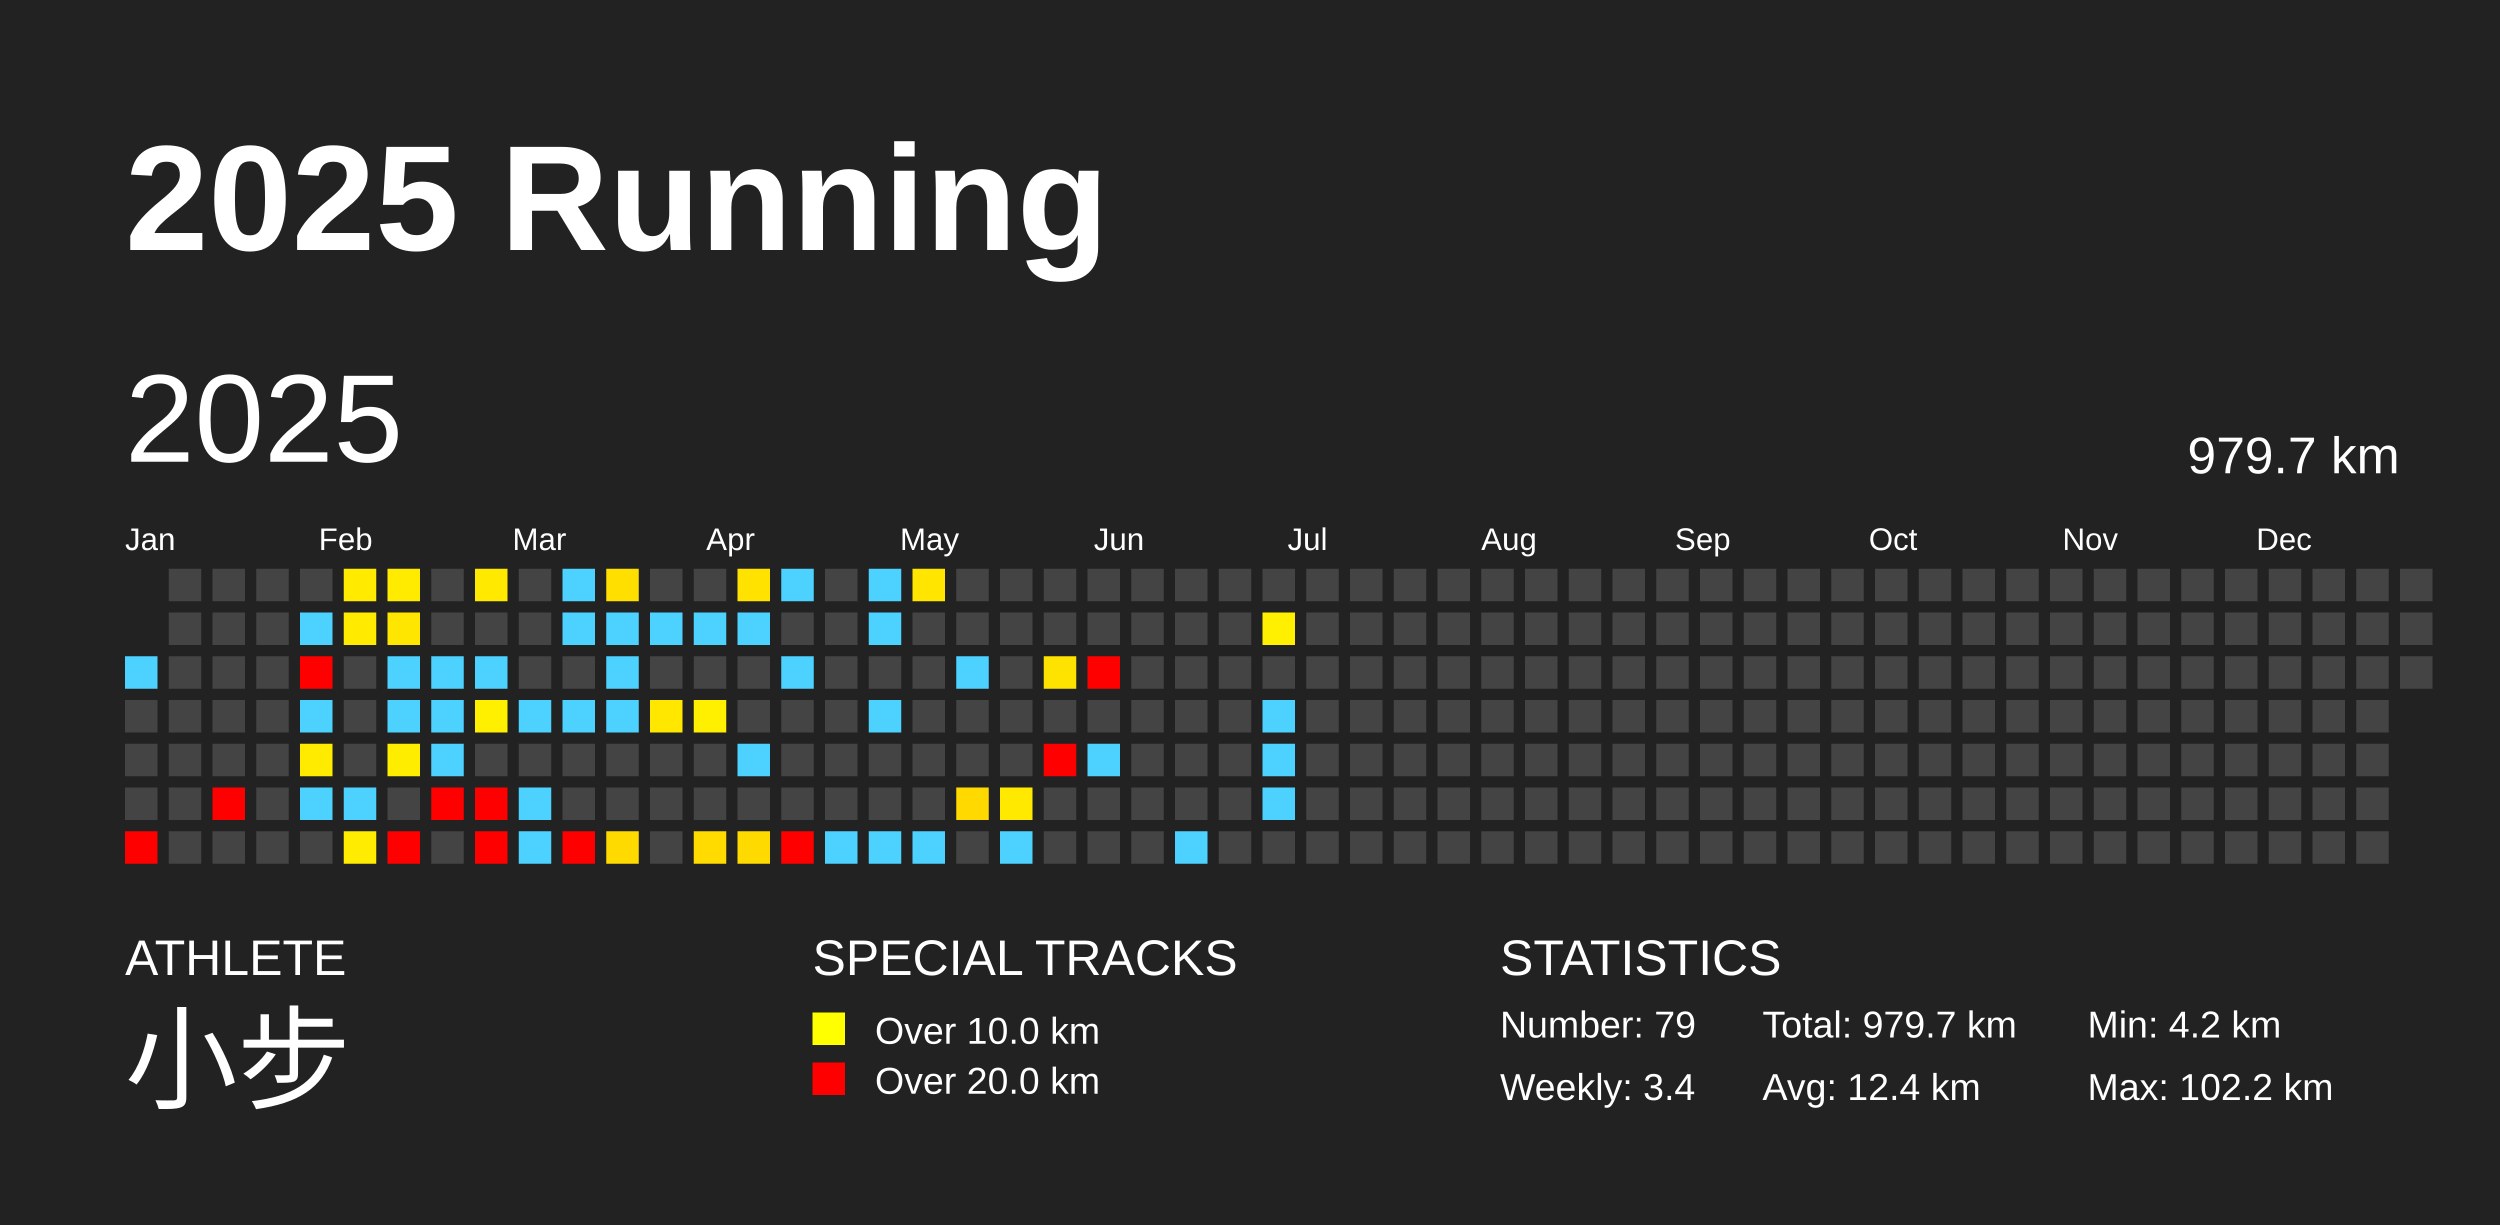
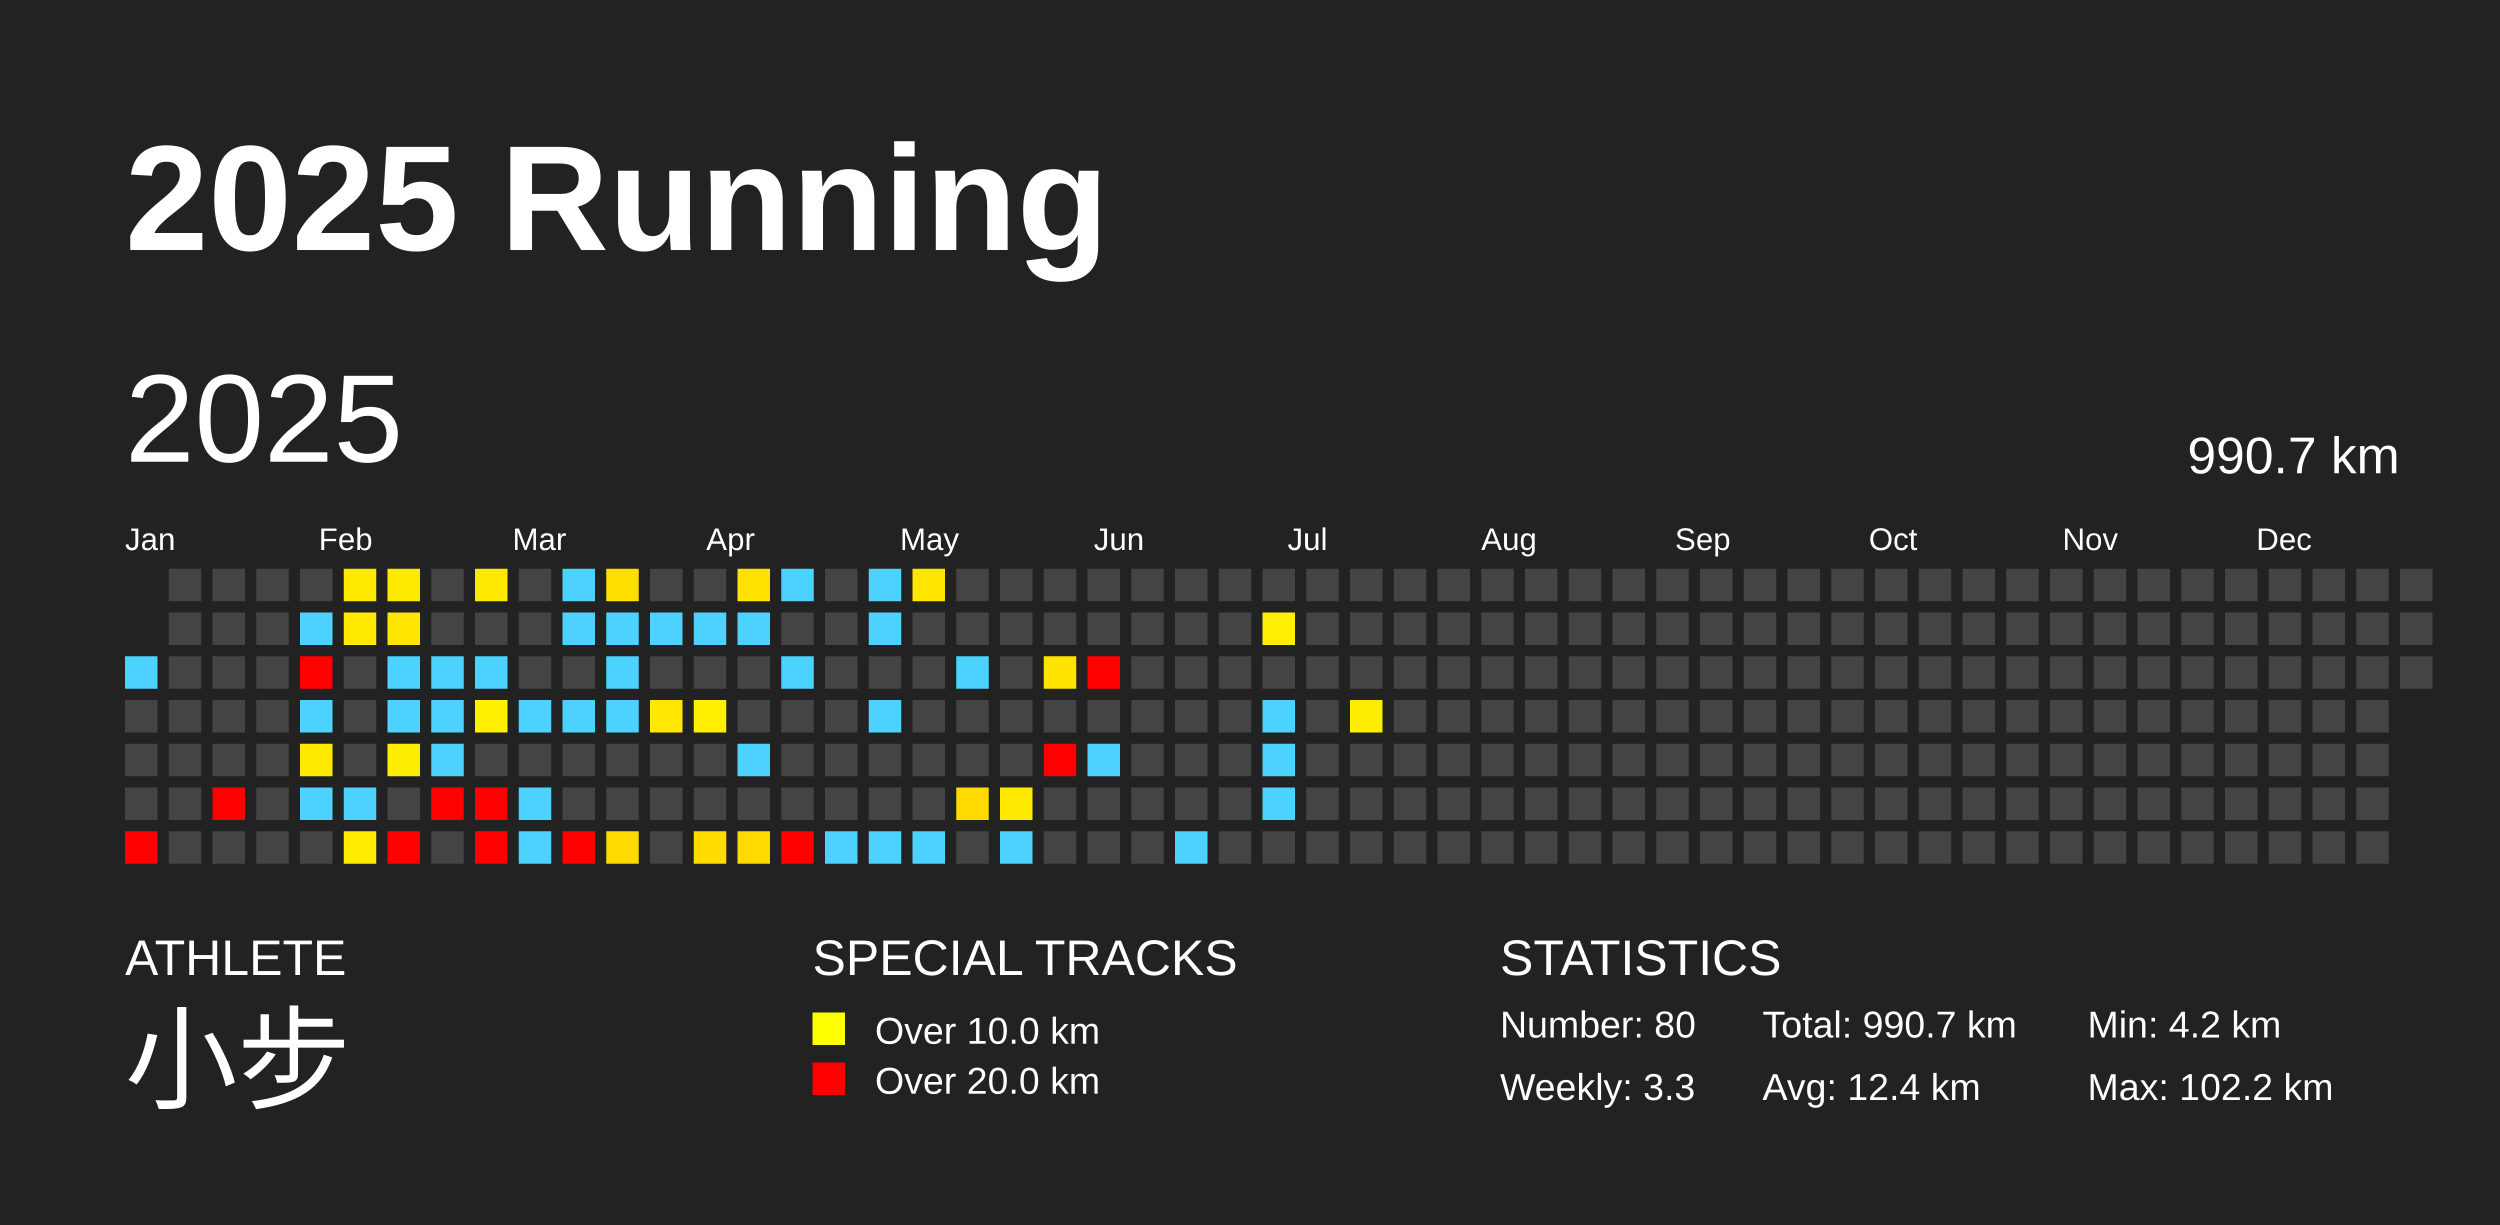
<svg xmlns="http://www.w3.org/2000/svg" baseProfile="full" height="98mm" version="1.1" viewBox="0,0,200,98" width="200mm">
  <defs />
  <rect fill="#222222" height="98" width="200" x="0" y="0" />
  <text fill="#FFFFFF" style="font-size:12px; font-family:Arial; font-weight:bold;" x="10" y="20">2025 Running</text>
  <text fill="#FFFFFF" style="font-size:4px; font-family:Arial" x="10" y="78">ATHLETE</text>
  <text fill="#FFFFFF" style="font-size:9px; font-family:Arial" x="10" y="88">小步</text>
  <text fill="#FFFFFF" style="font-size:4px; font-family:Arial" x="65" y="78">SPECIAL TRACKS</text>
  <rect fill="yellow" height="2.6" width="2.6" x="65" y="81" />
  <text fill="#FFFFFF" style="font-size:3px; font-family:Arial" x="70" y="83.5">Over 10.0 km</text>
  <rect fill="red" height="2.6" width="2.6" x="65" y="85" />
  <text fill="#FFFFFF" style="font-size:3px; font-family:Arial" x="70" y="87.5">Over 20.0 km</text>
  <text fill="#FFFFFF" style="font-size:4px; font-family:Arial" x="120" y="78">STATISTICS</text>
-   <text fill="#FFFFFF" style="font-size:3px; font-family:Arial" x="120" y="83">Number: 79</text>
-   <text fill="#FFFFFF" style="font-size:3px; font-family:Arial" x="120" y="88">Weekly: 3.4</text>
-   <text fill="#FFFFFF" style="font-size:3px; font-family:Arial" x="141" y="83">Total: 979.7 km</text>
+   <text fill="#FFFFFF" style="font-size:3px; font-family:Arial" x="120" y="83">Number: 80</text>
+   <text fill="#FFFFFF" style="font-size:3px; font-family:Arial" x="120" y="88">Weekly: 3.3</text>
+   <text fill="#FFFFFF" style="font-size:3px; font-family:Arial" x="141" y="83">Total: 990.7 km</text>
  <text fill="#FFFFFF" style="font-size:3px; font-family:Arial" x="141" y="88">Avg: 12.4 km</text>
  <text fill="#FFFFFF" style="font-size:3px; font-family:Arial" x="167" y="83">Min: 4.2 km</text>
  <text fill="#FFFFFF" style="font-size:3px; font-family:Arial" x="167" y="88">Max: 102.2 km</text>
  <text dominant-baseline="hanging" fill="#FFFFFF" style="font-size:10.0px; font-family:Arial;" x="10" y="30">2025</text>
-   <text dominant-baseline="hanging" fill="#FFFFFF" style="font-size:4.125px; font-family:Arial;" x="175" y="35">979.7 km</text>
+   <text dominant-baseline="hanging" fill="#FFFFFF" style="font-size:4.125px; font-family:Arial;" x="175" y="35">990.7 km</text>
  <text fill="#FFFFFF" style="font-size:2.5px; font-family:Arial" x="10.0" y="44">Jan</text>
  <text fill="#FFFFFF" style="font-size:2.5px; font-family:Arial" x="25.5" y="44">Feb</text>
  <text fill="#FFFFFF" style="font-size:2.5px; font-family:Arial" x="41.0" y="44">Mar</text>
  <text fill="#FFFFFF" style="font-size:2.5px; font-family:Arial" x="56.5" y="44">Apr</text>
  <text fill="#FFFFFF" style="font-size:2.5px; font-family:Arial" x="72.0" y="44">May</text>
  <text fill="#FFFFFF" style="font-size:2.5px; font-family:Arial" x="87.5" y="44">Jun</text>
  <text fill="#FFFFFF" style="font-size:2.5px; font-family:Arial" x="103.0" y="44">Jul</text>
  <text fill="#FFFFFF" style="font-size:2.5px; font-family:Arial" x="118.5" y="44">Aug</text>
  <text fill="#FFFFFF" style="font-size:2.5px; font-family:Arial" x="134.0" y="44">Sep</text>
  <text fill="#FFFFFF" style="font-size:2.5px; font-family:Arial" x="149.5" y="44">Oct</text>
  <text fill="#FFFFFF" style="font-size:2.5px; font-family:Arial" x="165.0" y="44">Nov</text>
  <text fill="#FFFFFF" style="font-size:2.5px; font-family:Arial" x="180.5" y="44">Dec</text>
  <rect fill="#4dd2ff" height="2.6" width="2.6" x="10.0" y="52.5" />
  <rect fill="#444444" height="2.6" width="2.6" x="10.0" y="56.0" />
  <rect fill="#444444" height="2.6" width="2.6" x="10.0" y="59.5" />
  <rect fill="#444444" height="2.6" width="2.6" x="10.0" y="63.0" />
  <rect fill="red" height="2.6" width="2.6" x="10.0" y="66.5" />
  <rect fill="#444444" height="2.6" width="2.6" x="13.5" y="45.5" />
  <rect fill="#444444" height="2.6" width="2.6" x="13.5" y="49.0" />
  <rect fill="#444444" height="2.6" width="2.6" x="13.5" y="52.5" />
  <rect fill="#444444" height="2.6" width="2.6" x="13.5" y="56.0" />
  <rect fill="#444444" height="2.6" width="2.6" x="13.5" y="59.5" />
  <rect fill="#444444" height="2.6" width="2.6" x="13.5" y="63.0" />
  <rect fill="#444444" height="2.6" width="2.6" x="13.5" y="66.5" />
  <rect fill="#444444" height="2.6" width="2.6" x="17.0" y="45.5" />
  <rect fill="#444444" height="2.6" width="2.6" x="17.0" y="49.0" />
  <rect fill="#444444" height="2.6" width="2.6" x="17.0" y="52.5" />
  <rect fill="#444444" height="2.6" width="2.6" x="17.0" y="56.0" />
  <rect fill="#444444" height="2.6" width="2.6" x="17.0" y="59.5" />
  <rect fill="red" height="2.6" width="2.6" x="17.0" y="63.0" />
  <rect fill="#444444" height="2.6" width="2.6" x="17.0" y="66.5" />
  <rect fill="#444444" height="2.6" width="2.6" x="20.5" y="45.5" />
  <rect fill="#444444" height="2.6" width="2.6" x="20.5" y="49.0" />
  <rect fill="#444444" height="2.6" width="2.6" x="20.5" y="52.5" />
  <rect fill="#444444" height="2.6" width="2.6" x="20.5" y="56.0" />
  <rect fill="#444444" height="2.6" width="2.6" x="20.5" y="59.5" />
  <rect fill="#444444" height="2.6" width="2.6" x="20.5" y="63.0" />
  <rect fill="#444444" height="2.6" width="2.6" x="20.5" y="66.5" />
  <rect fill="#444444" height="2.6" width="2.6" x="24.0" y="45.5" />
  <rect fill="#4dd2ff" height="2.6" width="2.6" x="24.0" y="49.0" />
  <rect fill="red" height="2.6" width="2.6" x="24.0" y="52.5" />
  <rect fill="#4dd2ff" height="2.6" width="2.6" x="24.0" y="56.0" />
  <rect fill="#ffeb00" height="2.6" width="2.6" x="24.0" y="59.5" />
  <rect fill="#4dd2ff" height="2.6" width="2.6" x="24.0" y="63.0" />
  <rect fill="#444444" height="2.6" width="2.6" x="24.0" y="66.5" />
  <rect fill="#ffea00" height="2.6" width="2.6" x="27.5" y="45.5" />
  <rect fill="#ffea00" height="2.6" width="2.6" x="27.5" y="49.0" />
  <rect fill="#444444" height="2.6" width="2.6" x="27.5" y="52.5" />
  <rect fill="#444444" height="2.6" width="2.6" x="27.5" y="56.0" />
  <rect fill="#444444" height="2.6" width="2.6" x="27.5" y="59.5" />
  <rect fill="#4dd2ff" height="2.6" width="2.6" x="27.5" y="63.0" />
  <rect fill="#ffec00" height="2.6" width="2.6" x="27.5" y="66.5" />
  <rect fill="#ffeb00" height="2.6" width="2.6" x="31.0" y="45.5" />
  <rect fill="#ffe600" height="2.6" width="2.6" x="31.0" y="49.0" />
  <rect fill="#4dd2ff" height="2.6" width="2.6" x="31.0" y="52.5" />
  <rect fill="#4dd2ff" height="2.6" width="2.6" x="31.0" y="56.0" />
  <rect fill="#ffed00" height="2.6" width="2.6" x="31.0" y="59.5" />
  <rect fill="#444444" height="2.6" width="2.6" x="31.0" y="63.0" />
  <rect fill="red" height="2.6" width="2.6" x="31.0" y="66.5" />
  <rect fill="#444444" height="2.6" width="2.6" x="34.5" y="45.5" />
  <rect fill="#444444" height="2.6" width="2.6" x="34.5" y="49.0" />
  <rect fill="#4dd2ff" height="2.6" width="2.6" x="34.5" y="52.5" />
  <rect fill="#4dd2ff" height="2.6" width="2.6" x="34.5" y="56.0" />
  <rect fill="#4dd2ff" height="2.6" width="2.6" x="34.5" y="59.5" />
  <rect fill="red" height="2.6" width="2.6" x="34.5" y="63.0" />
  <rect fill="#444444" height="2.6" width="2.6" x="34.5" y="66.5" />
  <rect fill="#ffe900" height="2.6" width="2.6" x="38.0" y="45.5" />
  <rect fill="#444444" height="2.6" width="2.6" x="38.0" y="49.0" />
  <rect fill="#4dd2ff" height="2.6" width="2.6" x="38.0" y="52.5" />
  <rect fill="#fff000" height="2.6" width="2.6" x="38.0" y="56.0" />
  <rect fill="#444444" height="2.6" width="2.6" x="38.0" y="59.5" />
  <rect fill="red" height="2.6" width="2.6" x="38.0" y="63.0" />
  <rect fill="red" height="2.6" width="2.6" x="38.0" y="66.5" />
  <rect fill="#444444" height="2.6" width="2.6" x="41.5" y="45.5" />
  <rect fill="#444444" height="2.6" width="2.6" x="41.5" y="49.0" />
  <rect fill="#444444" height="2.6" width="2.6" x="41.5" y="52.5" />
  <rect fill="#4dd2ff" height="2.6" width="2.6" x="41.5" y="56.0" />
  <rect fill="#444444" height="2.6" width="2.6" x="41.5" y="59.5" />
  <rect fill="#4dd2ff" height="2.6" width="2.6" x="41.5" y="63.0" />
  <rect fill="#4dd2ff" height="2.6" width="2.6" x="41.5" y="66.5" />
  <rect fill="#4dd2ff" height="2.6" width="2.6" x="45.0" y="45.5" />
  <rect fill="#4dd2ff" height="2.6" width="2.6" x="45.0" y="49.0" />
  <rect fill="#444444" height="2.6" width="2.6" x="45.0" y="52.5" />
  <rect fill="#4dd2ff" height="2.6" width="2.6" x="45.0" y="56.0" />
  <rect fill="#444444" height="2.6" width="2.6" x="45.0" y="59.5" />
  <rect fill="#444444" height="2.6" width="2.6" x="45.0" y="63.0" />
  <rect fill="red" height="2.6" width="2.6" x="45.0" y="66.5" />
  <rect fill="#ffdf00" height="2.6" width="2.6" x="48.5" y="45.5" />
  <rect fill="#4dd2ff" height="2.6" width="2.6" x="48.5" y="49.0" />
  <rect fill="#4dd2ff" height="2.6" width="2.6" x="48.5" y="52.5" />
  <rect fill="#4dd2ff" height="2.6" width="2.6" x="48.5" y="56.0" />
  <rect fill="#444444" height="2.6" width="2.6" x="48.5" y="59.5" />
  <rect fill="#444444" height="2.6" width="2.6" x="48.5" y="63.0" />
  <rect fill="#ffda00" height="2.6" width="2.6" x="48.5" y="66.5" />
  <rect fill="#444444" height="2.6" width="2.6" x="52.0" y="45.5" />
  <rect fill="#4dd2ff" height="2.6" width="2.6" x="52.0" y="49.0" />
  <rect fill="#444444" height="2.6" width="2.6" x="52.0" y="52.5" />
  <rect fill="#ffe700" height="2.6" width="2.6" x="52.0" y="56.0" />
  <rect fill="#444444" height="2.6" width="2.6" x="52.0" y="59.5" />
  <rect fill="#444444" height="2.6" width="2.6" x="52.0" y="63.0" />
  <rect fill="#444444" height="2.6" width="2.6" x="52.0" y="66.5" />
  <rect fill="#444444" height="2.6" width="2.6" x="55.5" y="45.5" />
  <rect fill="#4dd2ff" height="2.6" width="2.6" x="55.5" y="49.0" />
  <rect fill="#444444" height="2.6" width="2.6" x="55.5" y="52.5" />
  <rect fill="#fff000" height="2.6" width="2.6" x="55.5" y="56.0" />
  <rect fill="#444444" height="2.6" width="2.6" x="55.5" y="59.5" />
  <rect fill="#444444" height="2.6" width="2.6" x="55.5" y="63.0" />
  <rect fill="#ffdb00" height="2.6" width="2.6" x="55.5" y="66.5" />
  <rect fill="#ffe200" height="2.6" width="2.6" x="59.0" y="45.5" />
  <rect fill="#4dd2ff" height="2.6" width="2.6" x="59.0" y="49.0" />
  <rect fill="#444444" height="2.6" width="2.6" x="59.0" y="52.5" />
  <rect fill="#444444" height="2.6" width="2.6" x="59.0" y="56.0" />
  <rect fill="#4dd2ff" height="2.6" width="2.6" x="59.0" y="59.5" />
  <rect fill="#444444" height="2.6" width="2.6" x="59.0" y="63.0" />
  <rect fill="#ffda00" height="2.6" width="2.6" x="59.0" y="66.5" />
  <rect fill="#4dd2ff" height="2.6" width="2.6" x="62.5" y="45.5" />
  <rect fill="#444444" height="2.6" width="2.6" x="62.5" y="49.0" />
  <rect fill="#4dd2ff" height="2.6" width="2.6" x="62.5" y="52.5" />
  <rect fill="#444444" height="2.6" width="2.6" x="62.5" y="56.0" />
  <rect fill="#444444" height="2.6" width="2.6" x="62.5" y="59.5" />
  <rect fill="#444444" height="2.6" width="2.6" x="62.5" y="63.0" />
  <rect fill="red" height="2.6" width="2.6" x="62.5" y="66.5" />
  <rect fill="#444444" height="2.6" width="2.6" x="66.0" y="45.5" />
  <rect fill="#444444" height="2.6" width="2.6" x="66.0" y="49.0" />
  <rect fill="#444444" height="2.6" width="2.6" x="66.0" y="52.5" />
  <rect fill="#444444" height="2.6" width="2.6" x="66.0" y="56.0" />
  <rect fill="#444444" height="2.6" width="2.6" x="66.0" y="59.5" />
  <rect fill="#444444" height="2.6" width="2.6" x="66.0" y="63.0" />
  <rect fill="#4dd2ff" height="2.6" width="2.6" x="66.0" y="66.5" />
  <rect fill="#4dd2ff" height="2.6" width="2.6" x="69.5" y="45.5" />
  <rect fill="#4dd2ff" height="2.6" width="2.6" x="69.5" y="49.0" />
  <rect fill="#444444" height="2.6" width="2.6" x="69.5" y="52.5" />
  <rect fill="#4dd2ff" height="2.6" width="2.6" x="69.5" y="56.0" />
  <rect fill="#444444" height="2.6" width="2.6" x="69.5" y="59.5" />
  <rect fill="#444444" height="2.6" width="2.6" x="69.5" y="63.0" />
  <rect fill="#4dd2ff" height="2.6" width="2.6" x="69.5" y="66.5" />
  <rect fill="#ffe500" height="2.6" width="2.6" x="73.0" y="45.5" />
  <rect fill="#444444" height="2.6" width="2.6" x="73.0" y="49.0" />
  <rect fill="#444444" height="2.6" width="2.6" x="73.0" y="52.5" />
  <rect fill="#444444" height="2.6" width="2.6" x="73.0" y="56.0" />
  <rect fill="#444444" height="2.6" width="2.6" x="73.0" y="59.5" />
  <rect fill="#444444" height="2.6" width="2.6" x="73.0" y="63.0" />
  <rect fill="#4dd2ff" height="2.6" width="2.6" x="73.0" y="66.5" />
  <rect fill="#444444" height="2.6" width="2.6" x="76.5" y="45.5" />
  <rect fill="#444444" height="2.6" width="2.6" x="76.5" y="49.0" />
  <rect fill="#4dd2ff" height="2.6" width="2.6" x="76.5" y="52.5" />
  <rect fill="#444444" height="2.6" width="2.6" x="76.5" y="56.0" />
  <rect fill="#444444" height="2.6" width="2.6" x="76.5" y="59.5" />
  <rect fill="#ffd900" height="2.6" width="2.6" x="76.5" y="63.0" />
  <rect fill="#444444" height="2.6" width="2.6" x="76.5" y="66.5" />
  <rect fill="#444444" height="2.6" width="2.6" x="80.0" y="45.5" />
  <rect fill="#444444" height="2.6" width="2.6" x="80.0" y="49.0" />
  <rect fill="#444444" height="2.6" width="2.6" x="80.0" y="52.5" />
  <rect fill="#444444" height="2.6" width="2.6" x="80.0" y="56.0" />
  <rect fill="#444444" height="2.6" width="2.6" x="80.0" y="59.5" />
  <rect fill="#ffe900" height="2.6" width="2.6" x="80.0" y="63.0" />
  <rect fill="#4dd2ff" height="2.6" width="2.6" x="80.0" y="66.5" />
  <rect fill="#444444" height="2.6" width="2.6" x="83.5" y="45.5" />
  <rect fill="#444444" height="2.6" width="2.6" x="83.5" y="49.0" />
  <rect fill="#ffe300" height="2.6" width="2.6" x="83.5" y="52.5" />
  <rect fill="#444444" height="2.6" width="2.6" x="83.5" y="56.0" />
  <rect fill="red" height="2.6" width="2.6" x="83.5" y="59.5" />
  <rect fill="#444444" height="2.6" width="2.6" x="83.5" y="63.0" />
  <rect fill="#444444" height="2.6" width="2.6" x="83.5" y="66.5" />
  <rect fill="#444444" height="2.6" width="2.6" x="87.0" y="45.5" />
  <rect fill="#444444" height="2.6" width="2.6" x="87.0" y="49.0" />
  <rect fill="red" height="2.6" width="2.6" x="87.0" y="52.5" />
  <rect fill="#444444" height="2.6" width="2.6" x="87.0" y="56.0" />
  <rect fill="#4dd2ff" height="2.6" width="2.6" x="87.0" y="59.5" />
  <rect fill="#444444" height="2.6" width="2.6" x="87.0" y="63.0" />
  <rect fill="#444444" height="2.6" width="2.6" x="87.0" y="66.5" />
  <rect fill="#444444" height="2.6" width="2.6" x="90.5" y="45.5" />
  <rect fill="#444444" height="2.6" width="2.6" x="90.5" y="49.0" />
  <rect fill="#444444" height="2.6" width="2.6" x="90.5" y="52.5" />
  <rect fill="#444444" height="2.6" width="2.6" x="90.5" y="56.0" />
  <rect fill="#444444" height="2.6" width="2.6" x="90.5" y="59.5" />
  <rect fill="#444444" height="2.6" width="2.6" x="90.5" y="63.0" />
  <rect fill="#444444" height="2.6" width="2.6" x="90.5" y="66.5" />
  <rect fill="#444444" height="2.6" width="2.6" x="94.0" y="45.5" />
  <rect fill="#444444" height="2.6" width="2.6" x="94.0" y="49.0" />
  <rect fill="#444444" height="2.6" width="2.6" x="94.0" y="52.5" />
  <rect fill="#444444" height="2.6" width="2.6" x="94.0" y="56.0" />
  <rect fill="#444444" height="2.6" width="2.6" x="94.0" y="59.5" />
  <rect fill="#444444" height="2.6" width="2.6" x="94.0" y="63.0" />
  <rect fill="#4dd2ff" height="2.6" width="2.6" x="94.0" y="66.5" />
  <rect fill="#444444" height="2.6" width="2.6" x="97.5" y="45.5" />
  <rect fill="#444444" height="2.6" width="2.6" x="97.5" y="49.0" />
  <rect fill="#444444" height="2.6" width="2.6" x="97.5" y="52.5" />
  <rect fill="#444444" height="2.6" width="2.6" x="97.5" y="56.0" />
  <rect fill="#444444" height="2.6" width="2.6" x="97.5" y="59.5" />
  <rect fill="#444444" height="2.6" width="2.6" x="97.5" y="63.0" />
  <rect fill="#444444" height="2.6" width="2.6" x="97.5" y="66.5" />
  <rect fill="#444444" height="2.6" width="2.6" x="101.0" y="45.5" />
  <rect fill="#ffef00" height="2.6" width="2.6" x="101.0" y="49.0" />
  <rect fill="#444444" height="2.6" width="2.6" x="101.0" y="52.5" />
  <rect fill="#4dd2ff" height="2.6" width="2.6" x="101.0" y="56.0" />
  <rect fill="#4dd2ff" height="2.6" width="2.6" x="101.0" y="59.5" />
  <rect fill="#4dd2ff" height="2.6" width="2.6" x="101.0" y="63.0" />
  <rect fill="#444444" height="2.6" width="2.6" x="101.0" y="66.5" />
  <rect fill="#444444" height="2.6" width="2.6" x="104.5" y="45.5" />
  <rect fill="#444444" height="2.6" width="2.6" x="104.5" y="49.0" />
  <rect fill="#444444" height="2.6" width="2.6" x="104.5" y="52.5" />
  <rect fill="#444444" height="2.6" width="2.6" x="104.5" y="56.0" />
  <rect fill="#444444" height="2.6" width="2.6" x="104.5" y="59.5" />
  <rect fill="#444444" height="2.6" width="2.6" x="104.5" y="63.0" />
  <rect fill="#444444" height="2.6" width="2.6" x="104.5" y="66.5" />
  <rect fill="#444444" height="2.6" width="2.6" x="108.0" y="45.5" />
  <rect fill="#444444" height="2.6" width="2.6" x="108.0" y="49.0" />
  <rect fill="#444444" height="2.6" width="2.6" x="108.0" y="52.5" />
-   <rect fill="#444444" height="2.6" width="2.6" x="108.0" y="56.0" />
+   <rect fill="#ffed00" height="2.6" width="2.6" x="108.0" y="56.0" />
  <rect fill="#444444" height="2.6" width="2.6" x="108.0" y="59.5" />
  <rect fill="#444444" height="2.6" width="2.6" x="108.0" y="63.0" />
  <rect fill="#444444" height="2.6" width="2.6" x="108.0" y="66.5" />
  <rect fill="#444444" height="2.6" width="2.6" x="111.5" y="45.5" />
  <rect fill="#444444" height="2.6" width="2.6" x="111.5" y="49.0" />
  <rect fill="#444444" height="2.6" width="2.6" x="111.5" y="52.5" />
  <rect fill="#444444" height="2.6" width="2.6" x="111.5" y="56.0" />
  <rect fill="#444444" height="2.6" width="2.6" x="111.5" y="59.5" />
  <rect fill="#444444" height="2.6" width="2.6" x="111.5" y="63.0" />
  <rect fill="#444444" height="2.6" width="2.6" x="111.5" y="66.5" />
  <rect fill="#444444" height="2.6" width="2.6" x="115.0" y="45.5" />
  <rect fill="#444444" height="2.6" width="2.6" x="115.0" y="49.0" />
  <rect fill="#444444" height="2.6" width="2.6" x="115.0" y="52.5" />
  <rect fill="#444444" height="2.6" width="2.6" x="115.0" y="56.0" />
  <rect fill="#444444" height="2.6" width="2.6" x="115.0" y="59.5" />
  <rect fill="#444444" height="2.6" width="2.6" x="115.0" y="63.0" />
  <rect fill="#444444" height="2.6" width="2.6" x="115.0" y="66.5" />
  <rect fill="#444444" height="2.6" width="2.6" x="118.5" y="45.5" />
  <rect fill="#444444" height="2.6" width="2.6" x="118.5" y="49.0" />
  <rect fill="#444444" height="2.6" width="2.6" x="118.5" y="52.5" />
  <rect fill="#444444" height="2.6" width="2.6" x="118.5" y="56.0" />
  <rect fill="#444444" height="2.6" width="2.6" x="118.5" y="59.5" />
  <rect fill="#444444" height="2.6" width="2.6" x="118.5" y="63.0" />
  <rect fill="#444444" height="2.6" width="2.6" x="118.5" y="66.5" />
  <rect fill="#444444" height="2.6" width="2.6" x="122.0" y="45.5" />
  <rect fill="#444444" height="2.6" width="2.6" x="122.0" y="49.0" />
  <rect fill="#444444" height="2.6" width="2.6" x="122.0" y="52.5" />
  <rect fill="#444444" height="2.6" width="2.6" x="122.0" y="56.0" />
  <rect fill="#444444" height="2.6" width="2.6" x="122.0" y="59.5" />
  <rect fill="#444444" height="2.6" width="2.6" x="122.0" y="63.0" />
  <rect fill="#444444" height="2.6" width="2.6" x="122.0" y="66.5" />
  <rect fill="#444444" height="2.6" width="2.6" x="125.5" y="45.5" />
  <rect fill="#444444" height="2.6" width="2.6" x="125.5" y="49.0" />
  <rect fill="#444444" height="2.6" width="2.6" x="125.5" y="52.5" />
  <rect fill="#444444" height="2.6" width="2.6" x="125.5" y="56.0" />
  <rect fill="#444444" height="2.6" width="2.6" x="125.5" y="59.5" />
  <rect fill="#444444" height="2.6" width="2.6" x="125.5" y="63.0" />
  <rect fill="#444444" height="2.6" width="2.6" x="125.5" y="66.5" />
  <rect fill="#444444" height="2.6" width="2.6" x="129.0" y="45.5" />
  <rect fill="#444444" height="2.6" width="2.6" x="129.0" y="49.0" />
  <rect fill="#444444" height="2.6" width="2.6" x="129.0" y="52.5" />
  <rect fill="#444444" height="2.6" width="2.6" x="129.0" y="56.0" />
  <rect fill="#444444" height="2.6" width="2.6" x="129.0" y="59.5" />
  <rect fill="#444444" height="2.6" width="2.6" x="129.0" y="63.0" />
  <rect fill="#444444" height="2.6" width="2.6" x="129.0" y="66.5" />
  <rect fill="#444444" height="2.6" width="2.6" x="132.5" y="45.5" />
  <rect fill="#444444" height="2.6" width="2.6" x="132.5" y="49.0" />
  <rect fill="#444444" height="2.6" width="2.6" x="132.5" y="52.5" />
  <rect fill="#444444" height="2.6" width="2.6" x="132.5" y="56.0" />
  <rect fill="#444444" height="2.6" width="2.6" x="132.5" y="59.5" />
  <rect fill="#444444" height="2.6" width="2.6" x="132.5" y="63.0" />
  <rect fill="#444444" height="2.6" width="2.6" x="132.5" y="66.5" />
  <rect fill="#444444" height="2.6" width="2.6" x="136.0" y="45.5" />
  <rect fill="#444444" height="2.6" width="2.6" x="136.0" y="49.0" />
  <rect fill="#444444" height="2.6" width="2.6" x="136.0" y="52.5" />
  <rect fill="#444444" height="2.6" width="2.6" x="136.0" y="56.0" />
  <rect fill="#444444" height="2.6" width="2.6" x="136.0" y="59.5" />
  <rect fill="#444444" height="2.6" width="2.6" x="136.0" y="63.0" />
  <rect fill="#444444" height="2.6" width="2.6" x="136.0" y="66.5" />
  <rect fill="#444444" height="2.6" width="2.6" x="139.5" y="45.5" />
  <rect fill="#444444" height="2.6" width="2.6" x="139.5" y="49.0" />
  <rect fill="#444444" height="2.6" width="2.6" x="139.5" y="52.5" />
  <rect fill="#444444" height="2.6" width="2.6" x="139.5" y="56.0" />
  <rect fill="#444444" height="2.6" width="2.6" x="139.5" y="59.5" />
  <rect fill="#444444" height="2.6" width="2.6" x="139.5" y="63.0" />
  <rect fill="#444444" height="2.6" width="2.6" x="139.5" y="66.5" />
  <rect fill="#444444" height="2.6" width="2.6" x="143.0" y="45.5" />
  <rect fill="#444444" height="2.6" width="2.6" x="143.0" y="49.0" />
  <rect fill="#444444" height="2.6" width="2.6" x="143.0" y="52.5" />
  <rect fill="#444444" height="2.6" width="2.6" x="143.0" y="56.0" />
  <rect fill="#444444" height="2.6" width="2.6" x="143.0" y="59.5" />
  <rect fill="#444444" height="2.6" width="2.6" x="143.0" y="63.0" />
  <rect fill="#444444" height="2.6" width="2.6" x="143.0" y="66.5" />
  <rect fill="#444444" height="2.6" width="2.6" x="146.5" y="45.5" />
  <rect fill="#444444" height="2.6" width="2.6" x="146.5" y="49.0" />
  <rect fill="#444444" height="2.6" width="2.6" x="146.5" y="52.5" />
  <rect fill="#444444" height="2.6" width="2.6" x="146.5" y="56.0" />
  <rect fill="#444444" height="2.6" width="2.6" x="146.5" y="59.5" />
  <rect fill="#444444" height="2.6" width="2.6" x="146.5" y="63.0" />
  <rect fill="#444444" height="2.6" width="2.6" x="146.5" y="66.5" />
  <rect fill="#444444" height="2.6" width="2.6" x="150.0" y="45.5" />
  <rect fill="#444444" height="2.6" width="2.6" x="150.0" y="49.0" />
  <rect fill="#444444" height="2.6" width="2.6" x="150.0" y="52.5" />
  <rect fill="#444444" height="2.6" width="2.6" x="150.0" y="56.0" />
  <rect fill="#444444" height="2.6" width="2.6" x="150.0" y="59.5" />
  <rect fill="#444444" height="2.6" width="2.6" x="150.0" y="63.0" />
  <rect fill="#444444" height="2.6" width="2.6" x="150.0" y="66.5" />
  <rect fill="#444444" height="2.6" width="2.6" x="153.5" y="45.5" />
  <rect fill="#444444" height="2.6" width="2.6" x="153.5" y="49.0" />
  <rect fill="#444444" height="2.6" width="2.6" x="153.5" y="52.5" />
  <rect fill="#444444" height="2.6" width="2.6" x="153.5" y="56.0" />
  <rect fill="#444444" height="2.6" width="2.6" x="153.5" y="59.5" />
  <rect fill="#444444" height="2.6" width="2.6" x="153.5" y="63.0" />
  <rect fill="#444444" height="2.6" width="2.6" x="153.5" y="66.5" />
  <rect fill="#444444" height="2.6" width="2.6" x="157.0" y="45.5" />
  <rect fill="#444444" height="2.6" width="2.6" x="157.0" y="49.0" />
  <rect fill="#444444" height="2.6" width="2.6" x="157.0" y="52.5" />
  <rect fill="#444444" height="2.6" width="2.6" x="157.0" y="56.0" />
  <rect fill="#444444" height="2.6" width="2.6" x="157.0" y="59.5" />
  <rect fill="#444444" height="2.6" width="2.6" x="157.0" y="63.0" />
  <rect fill="#444444" height="2.6" width="2.6" x="157.0" y="66.5" />
  <rect fill="#444444" height="2.6" width="2.6" x="160.5" y="45.5" />
  <rect fill="#444444" height="2.6" width="2.6" x="160.5" y="49.0" />
  <rect fill="#444444" height="2.6" width="2.6" x="160.5" y="52.5" />
  <rect fill="#444444" height="2.6" width="2.6" x="160.5" y="56.0" />
  <rect fill="#444444" height="2.6" width="2.6" x="160.5" y="59.5" />
  <rect fill="#444444" height="2.6" width="2.6" x="160.5" y="63.0" />
  <rect fill="#444444" height="2.6" width="2.6" x="160.5" y="66.5" />
  <rect fill="#444444" height="2.6" width="2.6" x="164.0" y="45.5" />
  <rect fill="#444444" height="2.6" width="2.6" x="164.0" y="49.0" />
  <rect fill="#444444" height="2.6" width="2.6" x="164.0" y="52.5" />
  <rect fill="#444444" height="2.6" width="2.6" x="164.0" y="56.0" />
  <rect fill="#444444" height="2.6" width="2.6" x="164.0" y="59.5" />
  <rect fill="#444444" height="2.6" width="2.6" x="164.0" y="63.0" />
  <rect fill="#444444" height="2.6" width="2.6" x="164.0" y="66.5" />
  <rect fill="#444444" height="2.6" width="2.6" x="167.5" y="45.5" />
  <rect fill="#444444" height="2.6" width="2.6" x="167.5" y="49.0" />
  <rect fill="#444444" height="2.6" width="2.6" x="167.5" y="52.5" />
  <rect fill="#444444" height="2.6" width="2.6" x="167.5" y="56.0" />
  <rect fill="#444444" height="2.6" width="2.6" x="167.5" y="59.5" />
  <rect fill="#444444" height="2.6" width="2.6" x="167.5" y="63.0" />
  <rect fill="#444444" height="2.6" width="2.6" x="167.5" y="66.5" />
  <rect fill="#444444" height="2.6" width="2.6" x="171.0" y="45.5" />
  <rect fill="#444444" height="2.6" width="2.6" x="171.0" y="49.0" />
  <rect fill="#444444" height="2.6" width="2.6" x="171.0" y="52.5" />
  <rect fill="#444444" height="2.6" width="2.6" x="171.0" y="56.0" />
  <rect fill="#444444" height="2.6" width="2.6" x="171.0" y="59.5" />
  <rect fill="#444444" height="2.6" width="2.6" x="171.0" y="63.0" />
  <rect fill="#444444" height="2.6" width="2.6" x="171.0" y="66.5" />
  <rect fill="#444444" height="2.6" width="2.6" x="174.5" y="45.5" />
  <rect fill="#444444" height="2.6" width="2.6" x="174.5" y="49.0" />
  <rect fill="#444444" height="2.6" width="2.6" x="174.5" y="52.5" />
  <rect fill="#444444" height="2.6" width="2.6" x="174.5" y="56.0" />
  <rect fill="#444444" height="2.6" width="2.6" x="174.5" y="59.5" />
  <rect fill="#444444" height="2.6" width="2.6" x="174.5" y="63.0" />
  <rect fill="#444444" height="2.6" width="2.6" x="174.5" y="66.5" />
  <rect fill="#444444" height="2.6" width="2.6" x="178.0" y="45.5" />
  <rect fill="#444444" height="2.6" width="2.6" x="178.0" y="49.0" />
  <rect fill="#444444" height="2.6" width="2.6" x="178.0" y="52.5" />
  <rect fill="#444444" height="2.6" width="2.6" x="178.0" y="56.0" />
  <rect fill="#444444" height="2.6" width="2.6" x="178.0" y="59.5" />
  <rect fill="#444444" height="2.6" width="2.6" x="178.0" y="63.0" />
  <rect fill="#444444" height="2.6" width="2.6" x="178.0" y="66.5" />
  <rect fill="#444444" height="2.6" width="2.6" x="181.5" y="45.5" />
  <rect fill="#444444" height="2.6" width="2.6" x="181.5" y="49.0" />
  <rect fill="#444444" height="2.6" width="2.6" x="181.5" y="52.5" />
  <rect fill="#444444" height="2.6" width="2.6" x="181.5" y="56.0" />
  <rect fill="#444444" height="2.6" width="2.6" x="181.5" y="59.5" />
  <rect fill="#444444" height="2.6" width="2.6" x="181.5" y="63.0" />
  <rect fill="#444444" height="2.6" width="2.6" x="181.5" y="66.5" />
  <rect fill="#444444" height="2.6" width="2.6" x="185.0" y="45.5" />
  <rect fill="#444444" height="2.6" width="2.6" x="185.0" y="49.0" />
  <rect fill="#444444" height="2.6" width="2.6" x="185.0" y="52.5" />
  <rect fill="#444444" height="2.6" width="2.6" x="185.0" y="56.0" />
  <rect fill="#444444" height="2.6" width="2.6" x="185.0" y="59.5" />
  <rect fill="#444444" height="2.6" width="2.6" x="185.0" y="63.0" />
  <rect fill="#444444" height="2.6" width="2.6" x="185.0" y="66.5" />
  <rect fill="#444444" height="2.6" width="2.6" x="188.5" y="45.5" />
  <rect fill="#444444" height="2.6" width="2.6" x="188.5" y="49.0" />
  <rect fill="#444444" height="2.6" width="2.6" x="188.5" y="52.5" />
  <rect fill="#444444" height="2.6" width="2.6" x="188.5" y="56.0" />
  <rect fill="#444444" height="2.6" width="2.6" x="188.5" y="59.5" />
  <rect fill="#444444" height="2.6" width="2.6" x="188.5" y="63.0" />
  <rect fill="#444444" height="2.6" width="2.6" x="188.5" y="66.5" />
  <rect fill="#444444" height="2.6" width="2.6" x="192.0" y="45.5" />
  <rect fill="#444444" height="2.6" width="2.6" x="192.0" y="49.0" />
  <rect fill="#444444" height="2.6" width="2.6" x="192.0" y="52.5" />
</svg>
